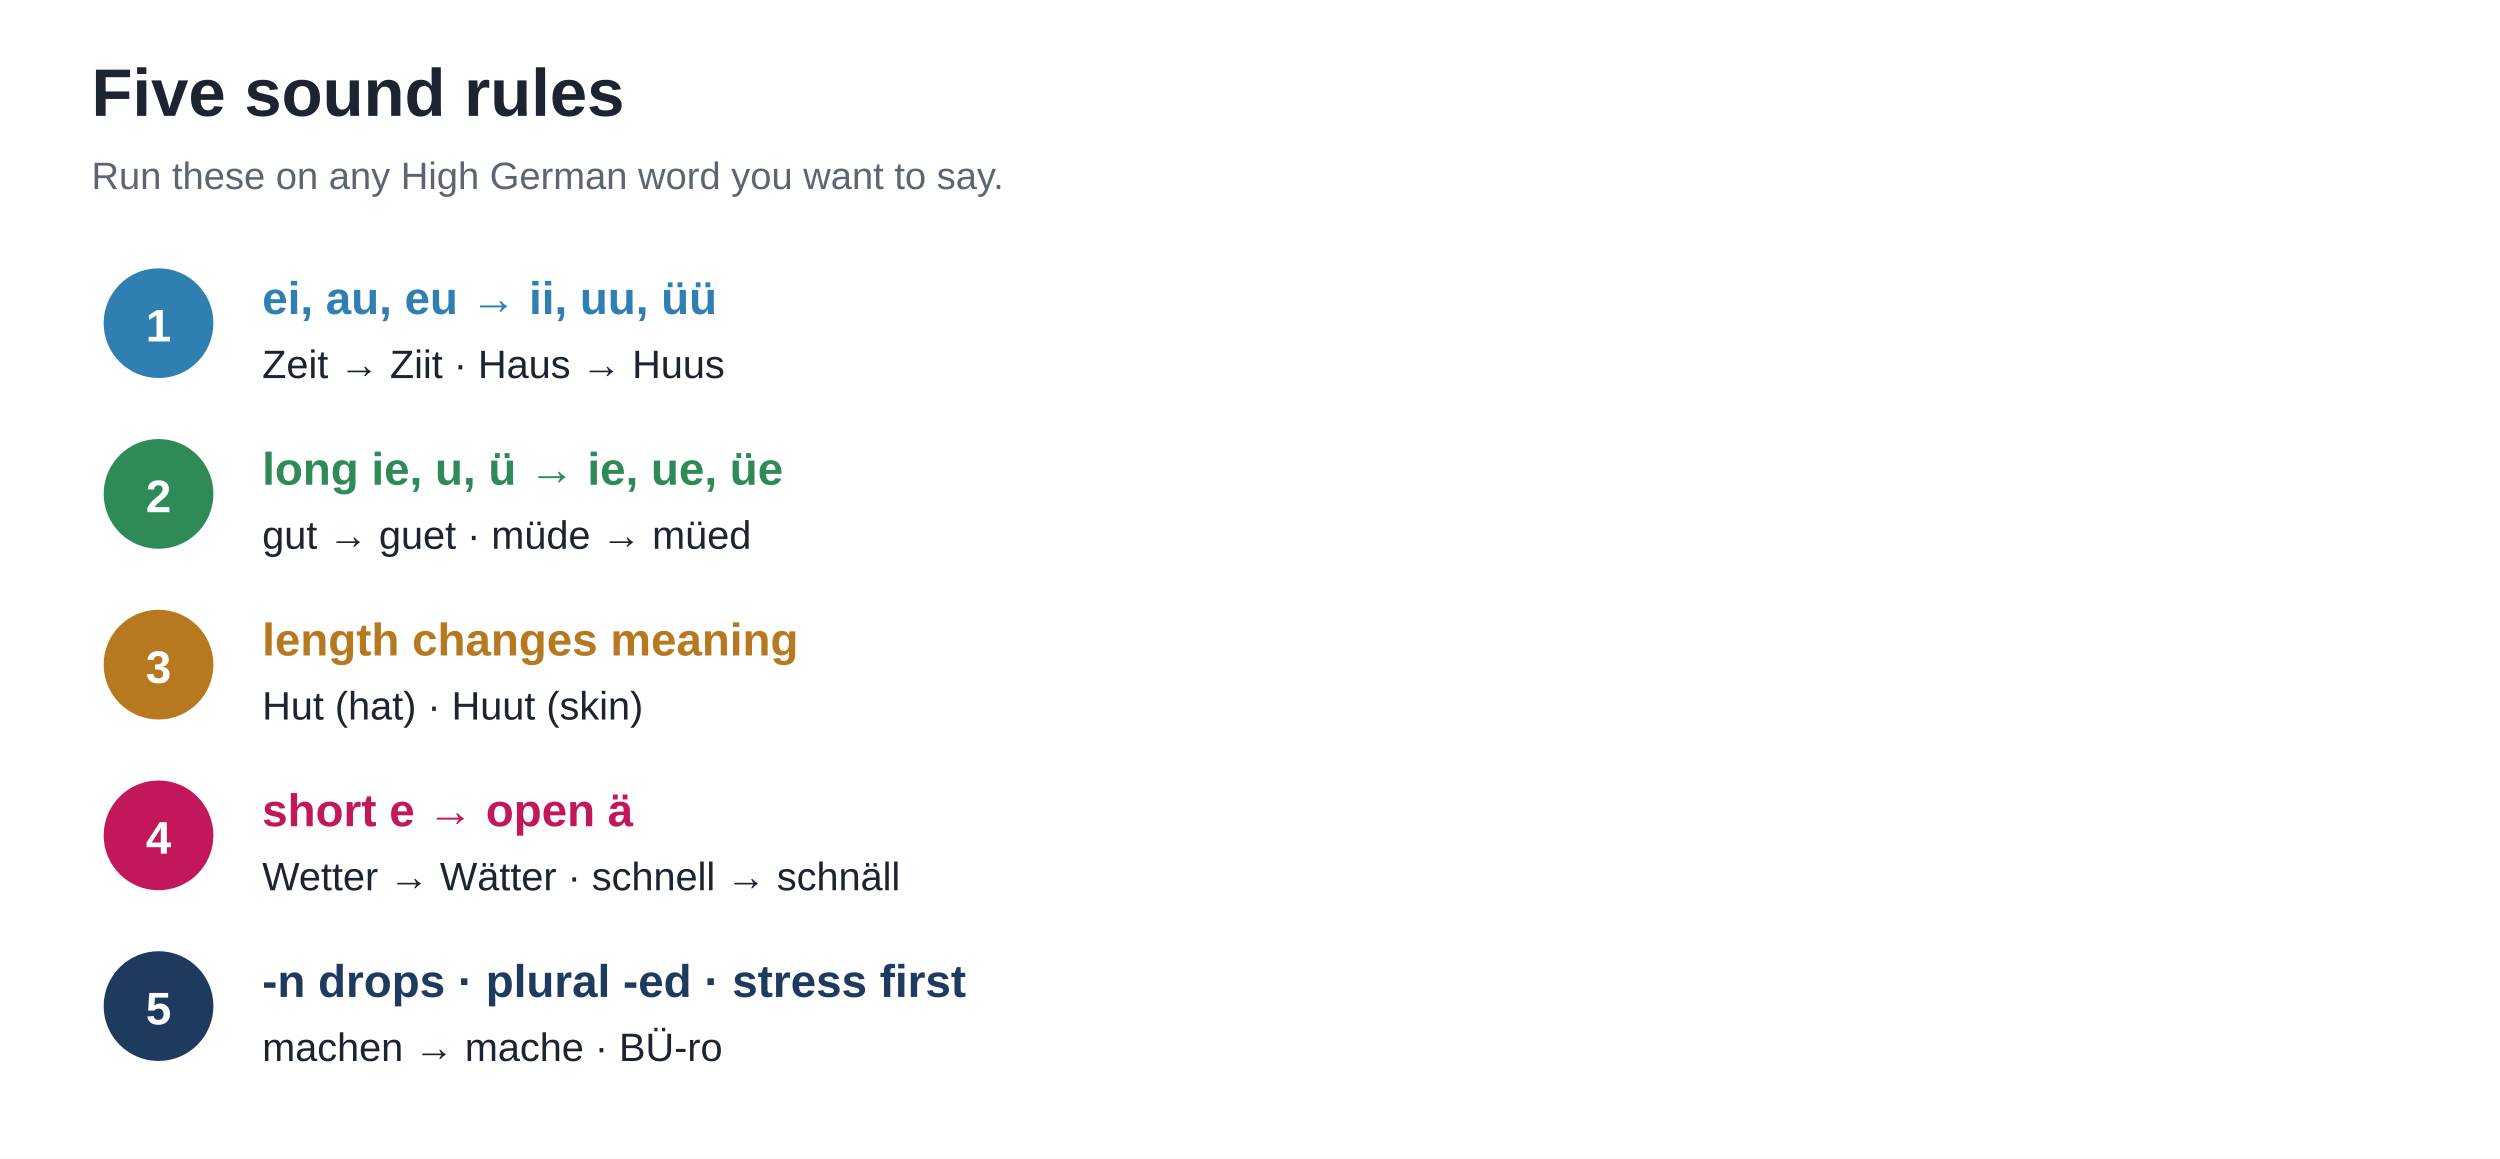
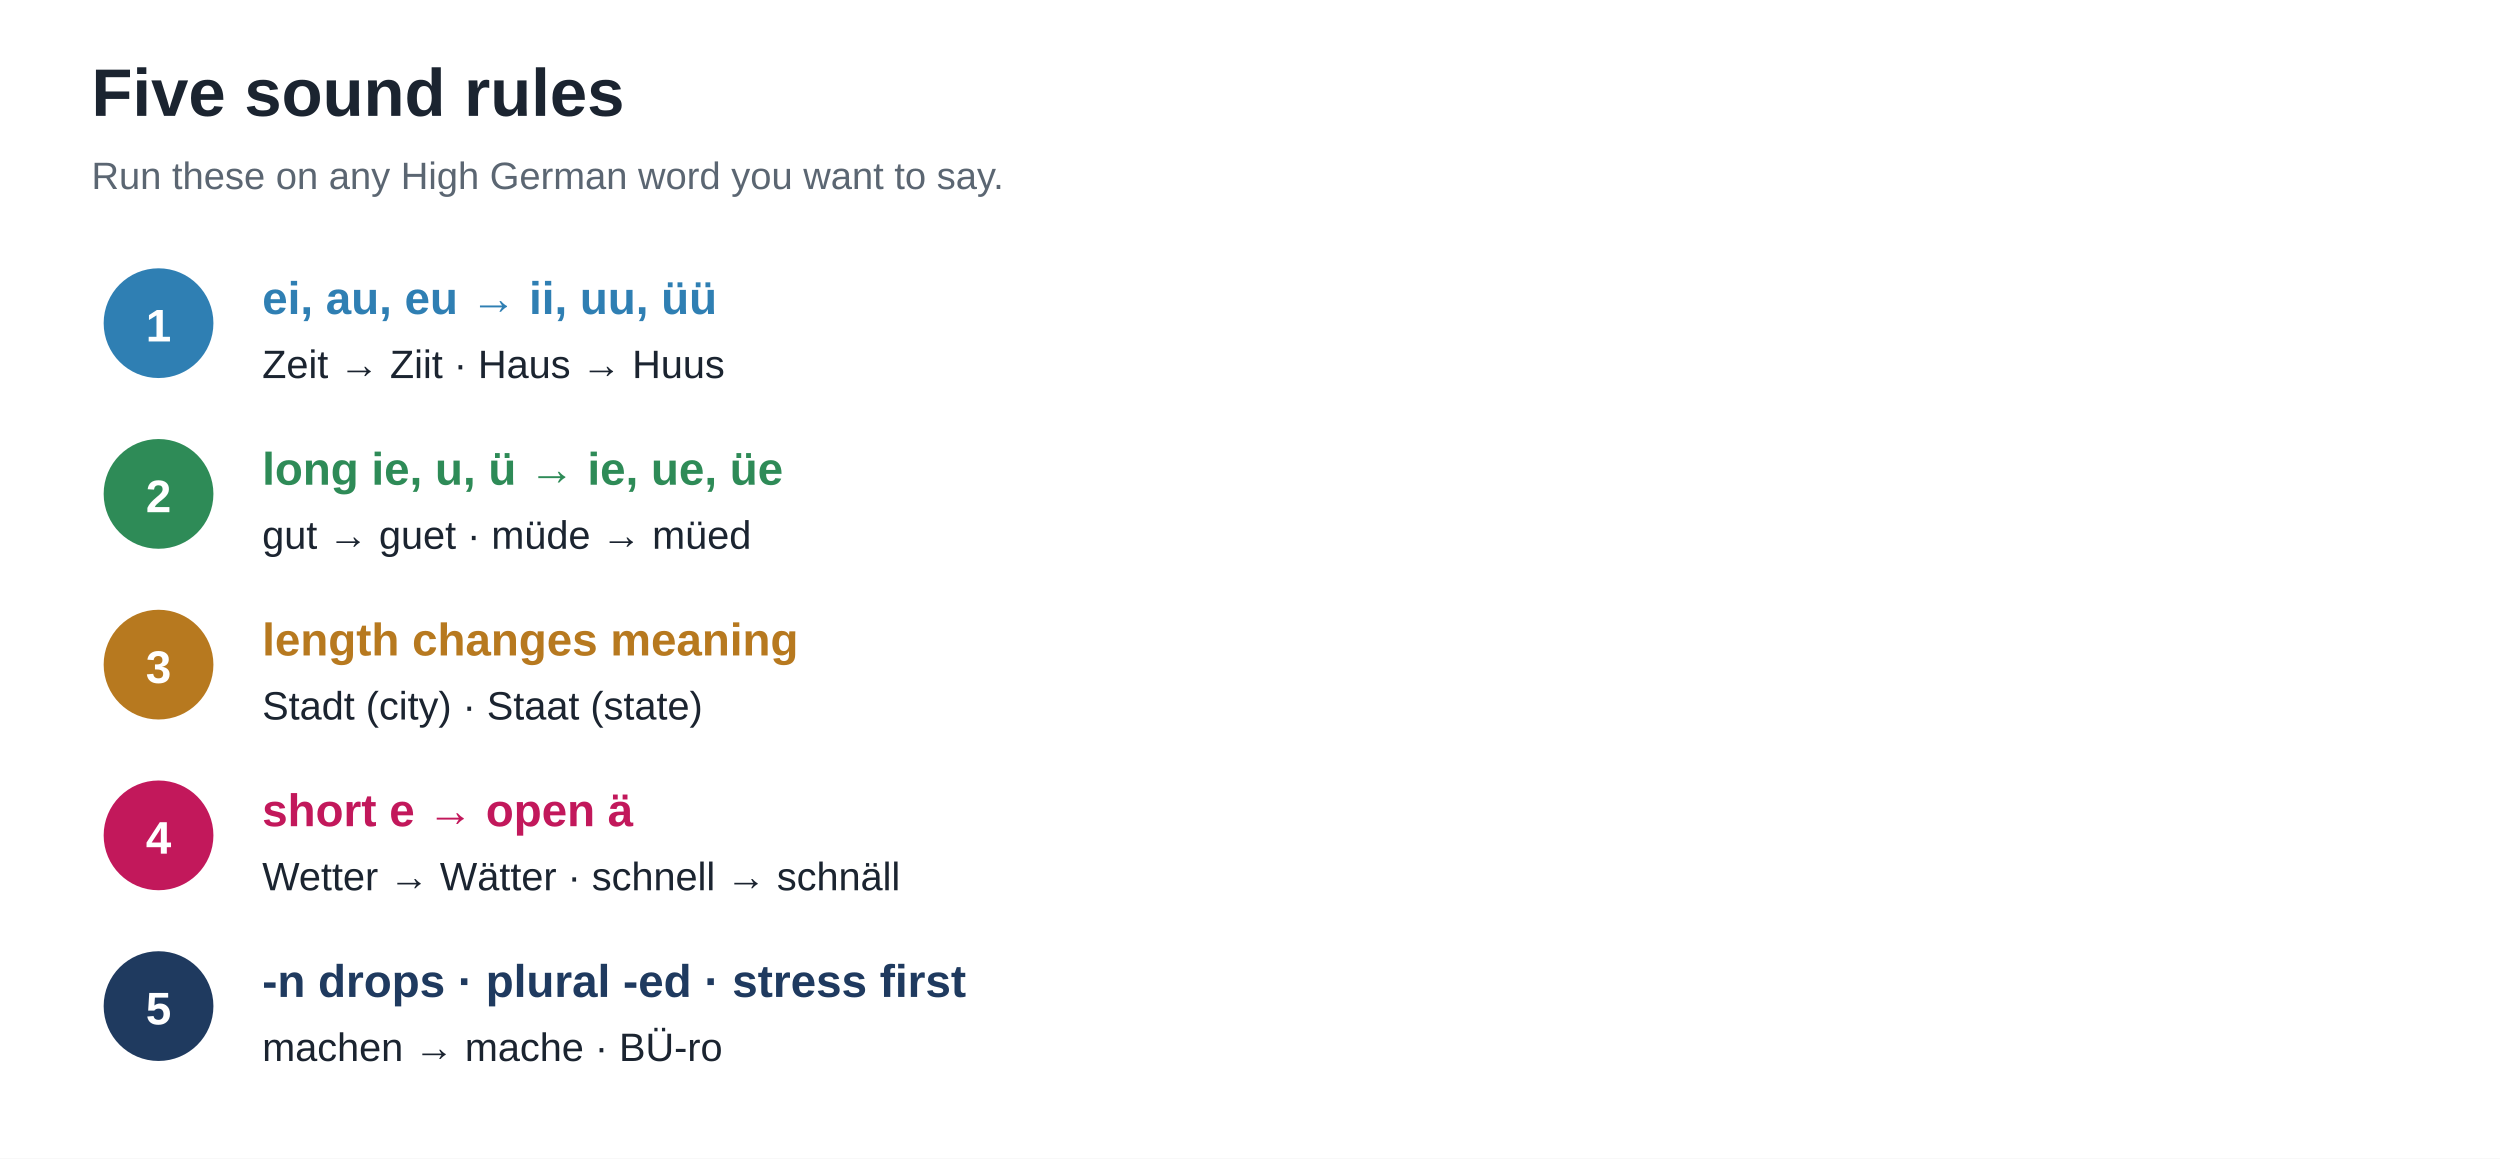
<svg xmlns="http://www.w3.org/2000/svg" viewBox="0 0 820 380" font-family="Atkinson Hyperlegible, Arial, Helvetica, sans-serif">
  <rect width="820" height="380" fill="#FFFFFF" />
  <defs>
    <marker id="ar" viewBox="0 0 10 10" refX="9" refY="5" markerWidth="7" markerHeight="7" orient="auto-start-reverse">
      <path d="M0,0 L10,5 L0,10 z" fill="#5B6672" />
    </marker>
  </defs>
  <text x="30" y="38" font-size="22" fill="#1B2430" font-weight="bold" text-anchor="start" font-style="normal">Five sound rules</text>
  <text x="30" y="62" font-size="12.5" fill="#5B6672" font-weight="normal" text-anchor="start" font-style="normal">Run these on any High German word you want to say.</text>
  <circle cx="52" cy="106" r="18" fill="#2F7FB3" />
  <text x="52" y="112" font-size="15" fill="#FFFFFF" font-weight="bold" text-anchor="middle" font-style="normal">1</text>
  <text x="86" y="103" font-size="15" fill="#2F7FB3" font-weight="bold" text-anchor="start" font-style="normal">ei, au, eu → ii, uu, üü</text>
  <text x="86" y="124" font-size="13" fill="#1B2430" font-weight="normal" text-anchor="start" font-style="normal">Zeit → Ziit · Haus → Huus</text>
  <circle cx="52" cy="162" r="18" fill="#2E8B57" />
  <text x="52" y="168" font-size="15" fill="#FFFFFF" font-weight="bold" text-anchor="middle" font-style="normal">2</text>
  <text x="86" y="159" font-size="15" fill="#2E8B57" font-weight="bold" text-anchor="start" font-style="normal">long ie, u, ü → ie, ue, üe</text>
  <text x="86" y="180" font-size="13" fill="#1B2430" font-weight="normal" text-anchor="start" font-style="normal">gut → guet · müde → müed</text>
  <circle cx="52" cy="218" r="18" fill="#B7791F" />
  <text x="52" y="224" font-size="15" fill="#FFFFFF" font-weight="bold" text-anchor="middle" font-style="normal">3</text>
  <text x="86" y="215" font-size="15" fill="#B7791F" font-weight="bold" text-anchor="start" font-style="normal">length changes meaning</text>
-   <text x="86" y="236" font-size="13" fill="#1B2430" font-weight="normal" text-anchor="start" font-style="normal">Hut (hat) · Huut (skin)</text>
+   <text x="86" y="236" font-size="13" fill="#1B2430" font-weight="normal" text-anchor="start" font-style="normal">Stadt (city) · Staat (state)</text>
  <circle cx="52" cy="274" r="18" fill="#C2185B" />
  <text x="52" y="280" font-size="15" fill="#FFFFFF" font-weight="bold" text-anchor="middle" font-style="normal">4</text>
  <text x="86" y="271" font-size="15" fill="#C2185B" font-weight="bold" text-anchor="start" font-style="normal">short e → open ä</text>
  <text x="86" y="292" font-size="13" fill="#1B2430" font-weight="normal" text-anchor="start" font-style="normal">Wetter → Wätter · schnell → schnäll</text>
  <circle cx="52" cy="330" r="18" fill="#1F3A5F" />
  <text x="52" y="336" font-size="15" fill="#FFFFFF" font-weight="bold" text-anchor="middle" font-style="normal">5</text>
  <text x="86" y="327" font-size="15" fill="#1F3A5F" font-weight="bold" text-anchor="start" font-style="normal">-n drops · plural -ed · stress first</text>
  <text x="86" y="348" font-size="13" fill="#1B2430" font-weight="normal" text-anchor="start" font-style="normal">machen → mache · BÜ-ro</text>
</svg>
